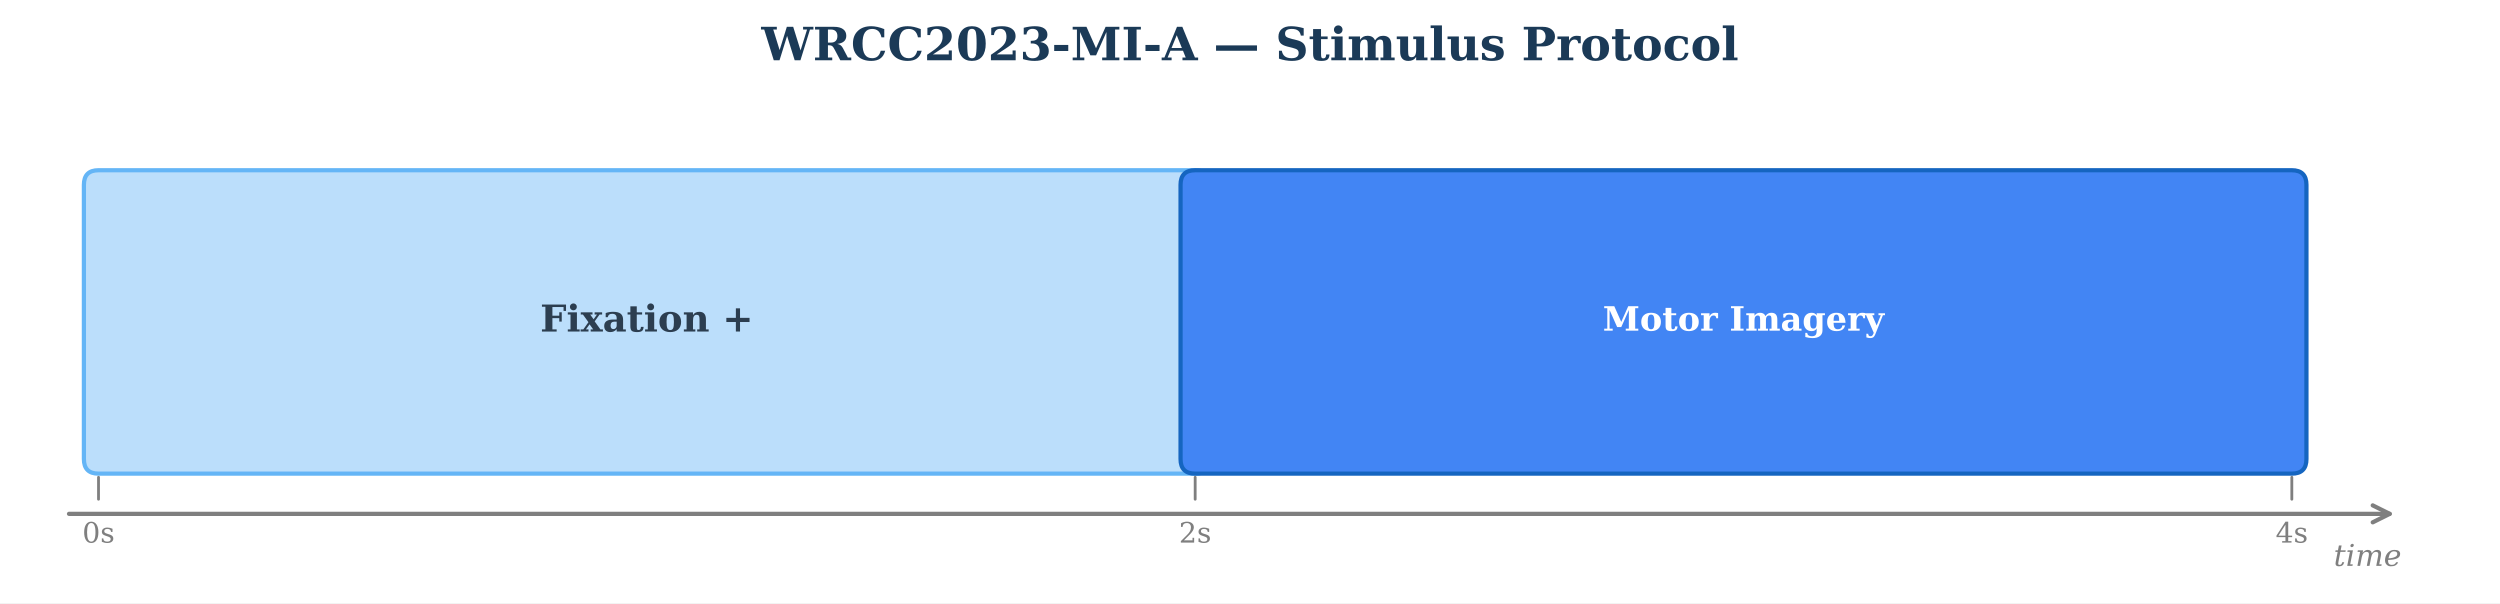
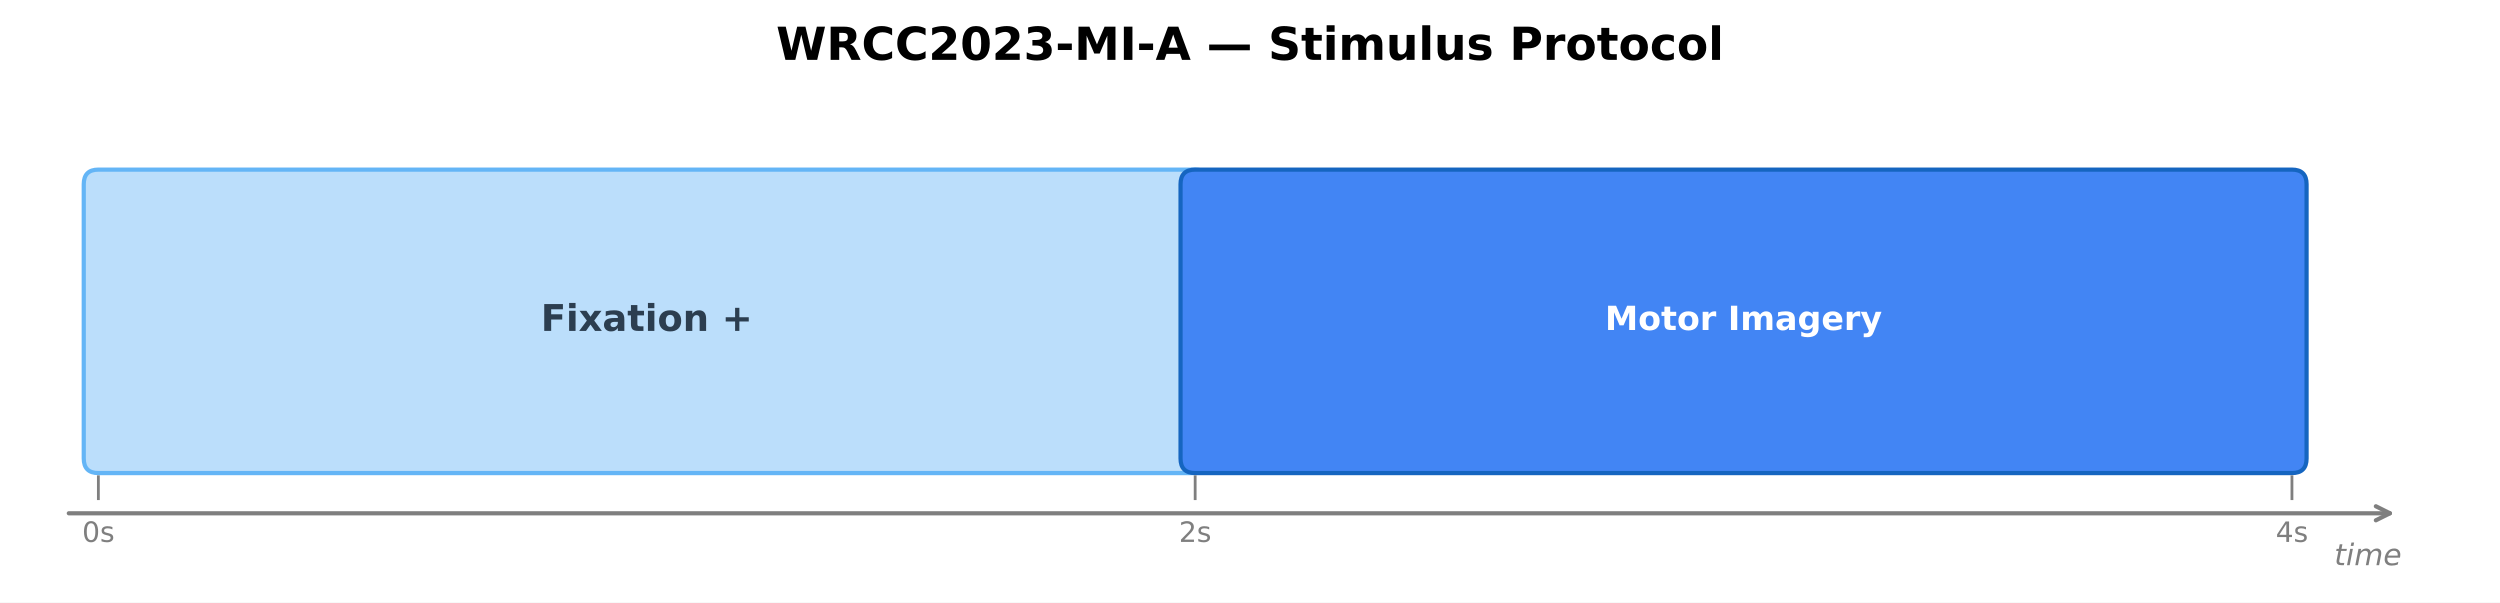
- <svg xmlns="http://www.w3.org/2000/svg" xmlns:xlink="http://www.w3.org/1999/xlink" width="708.48pt" height="170.95pt" viewBox="0 0 708.48 170.95" version="1.1">
+ <svg xmlns="http://www.w3.org/2000/svg" xmlns:xlink="http://www.w3.org/1999/xlink" width="712.8pt" height="171.788pt" viewBox="0 0 712.8 171.788" version="1.1">
  <defs>
    <style type="text/css">*{stroke-linejoin: round; stroke-linecap: butt}</style>
  </defs>
  <g id="figure_1">
    <g id="patch_1">
-       <path d="M 0 170.95  L 708.48 170.95  L 708.48 0  L 0 0  z " style="fill: #ffffff" />
+       <path d="M 0 171.788  L 712.8 171.788  L 712.8 0  L 0 0  z " style="fill: #ffffff" />
    </g>
    <g id="axes_1">
      <g id="patch_2">
-         <path d="M 27.919 134.226  L 338.701 134.226  Q 342.845 134.226 342.845 130.082  L 342.845 52.387  Q 342.845 48.243 338.701 48.243  L 27.919 48.243  Q 23.775 48.243 23.775 52.387  L 23.775 130.082  Q 23.775 134.226 27.919 134.226  z " clip-path="url(#pecaab81e7b)" style="fill: #bbdefb; stroke: #64b5f6; stroke-width: 1.2" />
+         <path d="M 28.048 134.88  L 340.764 134.88  Q 344.934 134.88 344.934 130.711  L 344.934 52.532  Q 344.934 48.362 340.764 48.362  L 28.048 48.362  Q 23.878 48.362 23.878 52.532  L 23.878 130.711  Q 23.878 134.88 28.048 134.88  z " clip-path="url(#p95b0f4ad01)" style="fill: #bbdefb; stroke: #64b5f6; stroke-width: 1.2" />
      </g>
      <g id="patch_3">
-         <path d="M 338.701 134.226  L 649.483 134.226  Q 653.627 134.226 653.627 130.082  L 653.627 52.387  Q 653.627 48.243 649.483 48.243  L 338.701 48.243  Q 334.557 48.243 334.557 52.387  L 334.557 130.082  Q 334.557 134.226 338.701 134.226  z " clip-path="url(#pecaab81e7b)" style="fill: #4285f4; stroke: #1565c0; stroke-width: 1.2" />
+         <path d="M 340.764 134.88  L 653.481 134.88  Q 657.65 134.88 657.65 130.711  L 657.65 52.532  Q 657.65 48.362 653.481 48.362  L 340.764 48.362  Q 336.595 48.362 336.595 52.532  L 336.595 130.711  Q 336.595 134.88 340.764 134.88  z " clip-path="url(#p95b0f4ad01)" style="fill: #4285f4; stroke: #1565c0; stroke-width: 1.2" />
      </g>
      <g id="line2d_1">
-         <path d="M 27.919 135.262  L 27.919 141.477  " clip-path="url(#pecaab81e7b)" style="fill: none; stroke: #7f7f7f; stroke-width: 0.8; stroke-linecap: round" />
+         <path d="M 28.048 135.923  L 28.048 142.177  " clip-path="url(#p95b0f4ad01)" style="fill: none; stroke: #7f7f7f; stroke-width: 0.8; stroke-linecap: square" />
      </g>
      <g id="line2d_2">
-         <path d="M 338.701 135.262  L 338.701 141.477  " clip-path="url(#pecaab81e7b)" style="fill: none; stroke: #7f7f7f; stroke-width: 0.8; stroke-linecap: round" />
+         <path d="M 340.764 135.923  L 340.764 142.177  " clip-path="url(#p95b0f4ad01)" style="fill: none; stroke: #7f7f7f; stroke-width: 0.8; stroke-linecap: square" />
      </g>
      <g id="line2d_3">
-         <path d="M 649.483 135.262  L 649.483 141.477  " clip-path="url(#pecaab81e7b)" style="fill: none; stroke: #7f7f7f; stroke-width: 0.8; stroke-linecap: round" />
+         <path d="M 653.481 135.923  L 653.481 142.177  " clip-path="url(#p95b0f4ad01)" style="fill: none; stroke: #7f7f7f; stroke-width: 0.8; stroke-linecap: square" />
      </g>
      <g id="text_1">
-         <g clip-path="url(#pecaab81e7b)">
-           <g style="fill: #2c3e50" transform="translate(153.0912 93.96234) scale(0.105 -0.105)">
+         <g clip-path="url(#p95b0f4ad01)">
+           <g style="fill: #2c3e50" transform="translate(154.2103 94.3492) scale(0.105 -0.105)">
            <defs>
-               <path id="DejaVuSerif-Bold-29" d="M 300 0  L 300 378  L 897 378  L 897 4288  L 300 4288  L 300 4666  L 4459 4666  L 4459 3566  L 4031 3566  L 4031 4238  L 2106 4238  L 2106 2741  L 3291 2741  L 3291 3334  L 3719 3334  L 3719 1722  L 3291 1722  L 3291 2316  L 2106 2316  L 2106 378  L 2841 378  L 2841 0  L 300 0  z " transform="scale(0.015625)" />
-               <path id="DejaVuSerif-Bold-4c" d="M 588 4263  Q 588 4516 763 4689  Q 938 4863 1191 4863  Q 1438 4863 1611 4689  Q 1784 4516 1784 4263  Q 1784 4016 1611 3842  Q 1438 3669 1191 3669  Q 938 3669 763 3841  Q 588 4013 588 4263  z M 1797 378  L 2272 378  L 2272 0  L 219 0  L 219 378  L 691 378  L 691 2944  L 219 2944  L 219 3322  L 1797 3322  L 1797 378  z " transform="scale(0.015625)" />
-               <path id="DejaVuSerif-Bold-5b" d="M 2247 2119  L 2834 2944  L 2425 2944  L 2425 3322  L 3719 3322  L 3719 2944  L 3278 2944  L 2431 1759  L 3419 378  L 3859 378  L 3859 0  L 1747 0  L 1747 378  L 2175 378  L 1550 1253  L 922 378  L 1369 378  L 1369 0  L 0 0  L 0 378  L 475 378  L 1356 1619  L 403 2944  L 31 2944  L 31 3322  L 2059 3322  L 2059 2944  L 1656 2944  L 2247 2119  z " transform="scale(0.015625)" />
-               <path id="DejaVuSerif-Bold-44" d="M 3525 2041  L 3525 378  L 4000 378  L 4000 0  L 2419 0  L 2419 422  Q 2200 159 1931 34  Q 1663 -91 1319 -91  Q 809 -91 536 182  Q 263 456 263 966  Q 263 1525 655 1803  Q 1047 2081 1838 2081  L 2419 2081  L 2419 2278  Q 2419 2681 2228 2873  Q 2038 3066 1638 3066  Q 1306 3066 1126 2930  Q 947 2794 872 2484  L 519 2484  L 519 3200  Q 816 3306 1134 3359  Q 1453 3413 1806 3413  Q 2697 3413 3111 3081  Q 3525 2750 3525 2041  z M 2419 1044  L 2419 1709  L 2003 1709  Q 1694 1709 1528 1540  Q 1363 1372 1363 1056  Q 1363 741 1483 584  Q 1603 428 1850 428  Q 2106 428 2262 597  Q 2419 766 2419 1044  z " transform="scale(0.015625)" />
-               <path id="DejaVuSerif-Bold-57" d="M 634 2944  L 153 2944  L 153 3322  L 634 3322  L 634 4353  L 1741 4353  L 1741 3322  L 2663 3322  L 2663 2944  L 1741 2944  L 1741 909  Q 1741 475 1809 369  Q 1878 263 2059 263  Q 2259 263 2356 397  Q 2453 531 2459 813  L 2925 813  Q 2897 313 2651 111  Q 2406 -91 1806 -91  Q 1122 -91 878 123  Q 634 338 634 909  L 634 2944  z " transform="scale(0.015625)" />
-               <path id="DejaVuSerif-Bold-52" d="M 2138 263  Q 2488 263 2630 563  Q 2772 863 2772 1663  Q 2772 2463 2631 2761  Q 2491 3059 2138 3059  Q 1784 3059 1640 2757  Q 1497 2456 1497 1663  Q 1497 869 1640 566  Q 1784 263 2138 263  z M 2138 -91  Q 1259 -91 761 376  Q 263 844 263 1663  Q 263 2484 761 2948  Q 1259 3413 2138 3413  Q 3019 3413 3516 2948  Q 4013 2484 4013 1663  Q 4013 844 3514 376  Q 3016 -91 2138 -91  z " transform="scale(0.015625)" />
-               <path id="DejaVuSerif-Bold-51" d="M 219 0  L 219 378  L 691 378  L 691 2944  L 219 2944  L 219 3322  L 1797 3322  L 1797 2853  Q 1997 3150 2253 3281  Q 2509 3413 2900 3413  Q 3459 3413 3745 3083  Q 4031 2753 4031 2113  L 4031 378  L 4506 378  L 4506 0  L 2522 0  L 2522 378  L 2925 378  L 2925 2144  Q 2925 2566 2817 2730  Q 2709 2894 2444 2894  Q 2109 2894 1953 2648  Q 1797 2403 1797 1869  L 1797 378  L 2203 378  L 2203 0  L 219 0  z " transform="scale(0.015625)" />
-               <path id="DejaVuSerif-Bold-3" transform="scale(0.015625)" />
-               <path id="DejaVuSerif-Bold-e" d="M 3041 4013  L 3041 2369  L 4684 2369  L 4684 1650  L 3041 1650  L 3041 6  L 2322 6  L 2322 1650  L 678 1650  L 678 2369  L 2322 2369  L 2322 4013  L 3041 4013  z " transform="scale(0.015625)" />
+               <path id="DejaVuSans-Bold-29" d="M 588 4666  L 3834 4666  L 3834 3756  L 1791 3756  L 1791 2888  L 3713 2888  L 3713 1978  L 1791 1978  L 1791 0  L 588 0  L 588 4666  z " transform="scale(0.015625)" />
+               <path id="DejaVuSans-Bold-4c" d="M 538 3500  L 1656 3500  L 1656 0  L 538 0  L 538 3500  z M 538 4863  L 1656 4863  L 1656 3950  L 538 3950  L 538 4863  z " transform="scale(0.015625)" />
+               <path id="DejaVuSans-Bold-5b" d="M 1422 1791  L 159 3500  L 1344 3500  L 2059 2463  L 2784 3500  L 3969 3500  L 2706 1797  L 4031 0  L 2847 0  L 2059 1106  L 1281 0  L 97 0  L 1422 1791  z " transform="scale(0.015625)" />
+               <path id="DejaVuSans-Bold-44" d="M 2106 1575  Q 1756 1575 1579 1456  Q 1403 1338 1403 1106  Q 1403 894 1545 773  Q 1688 653 1941 653  Q 2256 653 2472 879  Q 2688 1106 2688 1447  L 2688 1575  L 2106 1575  z M 3816 1997  L 3816 0  L 2688 0  L 2688 519  Q 2463 200 2181 54  Q 1900 -91 1497 -91  Q 953 -91 614 226  Q 275 544 275 1050  Q 275 1666 698 1953  Q 1122 2241 2028 2241  L 2688 2241  L 2688 2328  Q 2688 2594 2478 2717  Q 2269 2841 1825 2841  Q 1466 2841 1156 2769  Q 847 2697 581 2553  L 581 3406  Q 941 3494 1303 3539  Q 1666 3584 2028 3584  Q 2975 3584 3395 3211  Q 3816 2838 3816 1997  z " transform="scale(0.015625)" />
+               <path id="DejaVuSans-Bold-57" d="M 1759 4494  L 1759 3500  L 2913 3500  L 2913 2700  L 1759 2700  L 1759 1216  Q 1759 972 1856 886  Q 1953 800 2241 800  L 2816 800  L 2816 0  L 1856 0  Q 1194 0 917 276  Q 641 553 641 1216  L 641 2700  L 84 2700  L 84 3500  L 641 3500  L 641 4494  L 1759 4494  z " transform="scale(0.015625)" />
+               <path id="DejaVuSans-Bold-52" d="M 2203 2784  Q 1831 2784 1636 2517  Q 1441 2250 1441 1747  Q 1441 1244 1636 976  Q 1831 709 2203 709  Q 2569 709 2762 976  Q 2956 1244 2956 1747  Q 2956 2250 2762 2517  Q 2569 2784 2203 2784  z M 2203 3584  Q 3106 3584 3614 3096  Q 4122 2609 4122 1747  Q 4122 884 3614 396  Q 3106 -91 2203 -91  Q 1297 -91 786 396  Q 275 884 275 1747  Q 275 2609 786 3096  Q 1297 3584 2203 3584  z " transform="scale(0.015625)" />
+               <path id="DejaVuSans-Bold-51" d="M 4056 2131  L 4056 0  L 2931 0  L 2931 347  L 2931 1631  Q 2931 2084 2911 2256  Q 2891 2428 2841 2509  Q 2775 2619 2662 2680  Q 2550 2741 2406 2741  Q 2056 2741 1856 2470  Q 1656 2200 1656 1722  L 1656 0  L 538 0  L 538 3500  L 1656 3500  L 1656 2988  Q 1909 3294 2193 3439  Q 2478 3584 2822 3584  Q 3428 3584 3742 3212  Q 4056 2841 4056 2131  z " transform="scale(0.015625)" />
+               <path id="DejaVuSans-Bold-3" transform="scale(0.015625)" />
+               <path id="DejaVuSans-Bold-e" d="M 3053 4013  L 3053 2375  L 4684 2375  L 4684 1638  L 3053 1638  L 3053 0  L 2309 0  L 2309 1638  L 678 1638  L 678 2375  L 2309 2375  L 2309 4013  L 3053 4013  z " transform="scale(0.015625)" />
            </defs>
-             <use xlink:href="#DejaVuSerif-Bold-29" />
-             <use xlink:href="#DejaVuSerif-Bold-4c" transform="translate(71 0)" />
-             <use xlink:href="#DejaVuSerif-Bold-5b" transform="translate(108.9844 0)" />
-             <use xlink:href="#DejaVuSerif-Bold-44" transform="translate(168.6094 0)" />
-             <use xlink:href="#DejaVuSerif-Bold-57" transform="translate(233.4062 0)" />
-             <use xlink:href="#DejaVuSerif-Bold-4c" transform="translate(279.5938 0)" />
-             <use xlink:href="#DejaVuSerif-Bold-52" transform="translate(317.5781 0)" />
-             <use xlink:href="#DejaVuSerif-Bold-51" transform="translate(384.2812 0)" />
-             <use xlink:href="#DejaVuSerif-Bold-3" transform="translate(456.9844 0)" />
-             <use xlink:href="#DejaVuSerif-Bold-e" transform="translate(491.7969 0)" />
+             <use xlink:href="#DejaVuSans-Bold-29" />
+             <use xlink:href="#DejaVuSans-Bold-4c" transform="translate(68.3125 0)" />
+             <use xlink:href="#DejaVuSans-Bold-5b" transform="translate(102.5938 0)" />
+             <use xlink:href="#DejaVuSans-Bold-44" transform="translate(167.0938 0)" />
+             <use xlink:href="#DejaVuSans-Bold-57" transform="translate(234.5781 0)" />
+             <use xlink:href="#DejaVuSans-Bold-4c" transform="translate(282.375 0)" />
+             <use xlink:href="#DejaVuSans-Bold-52" transform="translate(316.6562 0)" />
+             <use xlink:href="#DejaVuSans-Bold-51" transform="translate(385.3594 0)" />
+             <use xlink:href="#DejaVuSans-Bold-3" transform="translate(456.5469 0)" />
+             <use xlink:href="#DejaVuSans-Bold-e" transform="translate(491.3594 0)" />
          </g>
        </g>
      </g>
      <g id="text_2">
-         <g clip-path="url(#pecaab81e7b)">
-           <g style="fill: #ffffff" transform="translate(454.2149 93.70216) scale(0.095 -0.095)">
+         <g clip-path="url(#p95b0f4ad01)">
+           <g style="fill: #ffffff" transform="translate(457.6195 94.08903) scale(0.095 -0.095)">
            <defs>
-               <path id="DejaVuSerif-Bold-30" d="M 269 0  L 269 378  L 863 378  L 863 4288  L 269 4288  L 269 4666  L 2194 4666  L 3525 1672  L 4863 4666  L 6784 4666  L 6784 4288  L 6188 4288  L 6188 378  L 6784 378  L 6784 0  L 4384 0  L 4384 378  L 4978 378  L 4978 3938  L 3531 684  L 2741 684  L 1300 3938  L 1300 378  L 1894 378  L 1894 0  L 269 0  z " transform="scale(0.015625)" />
-               <path id="DejaVuSerif-Bold-55" d="M 3438 3359  L 3438 2369  L 3084 2369  Q 3066 2634 2941 2764  Q 2816 2894 2578 2894  Q 2216 2894 2006 2575  Q 1797 2256 1797 1691  L 1797 378  L 2400 378  L 2400 0  L 219 0  L 219 378  L 691 378  L 691 2944  L 184 2944  L 184 3322  L 1797 3322  L 1797 2731  Q 1959 3078 2226 3245  Q 2494 3413 2881 3413  Q 2978 3413 3117 3398  Q 3256 3384 3438 3359  z " transform="scale(0.015625)" />
-               <path id="DejaVuSerif-Bold-2c" d="M 300 0  L 300 378  L 897 378  L 897 4288  L 300 4288  L 300 4666  L 2700 4666  L 2700 4288  L 2100 4288  L 2100 378  L 2700 378  L 2700 0  L 300 0  z " transform="scale(0.015625)" />
-               <path id="DejaVuSerif-Bold-50" d="M 3884 2778  Q 4116 3109 4384 3261  Q 4653 3413 5013 3413  Q 5584 3413 5867 3089  Q 6150 2766 6150 2113  L 6150 378  L 6625 378  L 6625 0  L 4647 0  L 4647 378  L 5044 378  L 5044 1947  Q 5044 2569 4948 2731  Q 4853 2894 4594 2894  Q 4300 2894 4137 2667  Q 3975 2441 3975 2022  L 3975 378  L 4372 378  L 4372 0  L 2472 0  L 2472 378  L 2869 378  L 2869 1947  Q 2869 2569 2772 2731  Q 2675 2894 2419 2894  Q 2122 2894 1959 2667  Q 1797 2441 1797 2022  L 1797 378  L 2194 378  L 2194 0  L 219 0  L 219 378  L 691 378  L 691 2944  L 219 2944  L 219 3322  L 1797 3322  L 1797 2853  Q 1991 3144 2241 3278  Q 2491 3413 2834 3413  Q 3241 3413 3494 3258  Q 3747 3103 3884 2778  z " transform="scale(0.015625)" />
-               <path id="DejaVuSerif-Bold-4a" d="M 3853 2944  L 3853 44  Q 3853 -656 3354 -1039  Q 2856 -1422 1947 -1422  Q 1616 -1422 1275 -1370  Q 934 -1319 575 -1216  L 575 -422  L 928 -422  Q 975 -750 1192 -909  Q 1409 -1069 1813 -1069  Q 2325 -1069 2536 -823  Q 2747 -578 2747 44  L 2747 422  Q 2606 163 2367 36  Q 2128 -91 1778 -91  Q 1072 -91 667 378  Q 263 847 263 1663  Q 263 2481 667 2947  Q 1072 3413 1778 3413  Q 2128 3413 2367 3286  Q 2606 3159 2747 2900  L 2747 3322  L 4325 3322  L 4325 2944  L 3853 2944  z M 2747 1825  Q 2747 2406 2597 2665  Q 2447 2925 2119 2925  Q 1775 2925 1636 2651  Q 1497 2378 1497 1663  Q 1497 947 1637 672  Q 1778 397 2119 397  Q 2447 397 2597 656  Q 2747 916 2747 1497  L 2747 1825  z " transform="scale(0.015625)" />
-               <path id="DejaVuSerif-Bold-48" d="M 2566 1875  Q 2566 2531 2444 2795  Q 2322 3059 2028 3059  Q 1744 3059 1620 2800  Q 1497 2541 1497 1931  L 1497 1875  L 2566 1875  z M 3781 1503  L 1497 1503  L 1497 1478  Q 1497 834 1690 548  Q 1884 263 2316 263  Q 2675 263 2897 453  Q 3119 644 3181 1006  L 3700 1006  Q 3566 441 3166 175  Q 2766 -91 2047 -91  Q 1184 -91 723 364  Q 263 819 263 1663  Q 263 2488 734 2950  Q 1206 3413 2047 3413  Q 2872 3413 3312 2927  Q 3753 2441 3781 1503  z " transform="scale(0.015625)" />
-               <path id="DejaVuSerif-Bold-5c" d="M 1997 -750  Q 1847 -1116 1634 -1269  Q 1422 -1422 1063 -1422  Q 909 -1422 721 -1387  Q 534 -1353 313 -1288  L 313 -594  L 666 -597  Q 675 -838 779 -953  Q 884 -1069 1094 -1069  Q 1297 -1069 1422 -958  Q 1547 -847 1672 -538  L 1722 -422  L 275 2944  L -84 2944  L -84 3322  L 1831 3322  L 1831 2944  L 1434 2944  L 2278 978  L 3066 2944  L 2625 2944  L 2625 3322  L 3872 3322  L 3872 2944  L 3469 2944  L 1997 -750  z " transform="scale(0.015625)" />
+               <path id="DejaVuSans-Bold-30" d="M 588 4666  L 2119 4666  L 3181 2169  L 4250 4666  L 5778 4666  L 5778 0  L 4641 0  L 4641 3413  L 3566 897  L 2803 897  L 1728 3413  L 1728 0  L 588 0  L 588 4666  z " transform="scale(0.015625)" />
+               <path id="DejaVuSans-Bold-55" d="M 3138 2547  Q 2991 2616 2845 2648  Q 2700 2681 2553 2681  Q 2122 2681 1889 2404  Q 1656 2128 1656 1613  L 1656 0  L 538 0  L 538 3500  L 1656 3500  L 1656 2925  Q 1872 3269 2151 3426  Q 2431 3584 2822 3584  Q 2878 3584 2943 3579  Q 3009 3575 3134 3559  L 3138 2547  z " transform="scale(0.015625)" />
+               <path id="DejaVuSans-Bold-2c" d="M 588 4666  L 1791 4666  L 1791 0  L 588 0  L 588 4666  z " transform="scale(0.015625)" />
+               <path id="DejaVuSans-Bold-50" d="M 3781 2919  Q 3994 3244 4286 3414  Q 4578 3584 4928 3584  Q 5531 3584 5847 3212  Q 6163 2841 6163 2131  L 6163 0  L 5038 0  L 5038 1825  Q 5041 1866 5042 1909  Q 5044 1953 5044 2034  Q 5044 2406 4934 2573  Q 4825 2741 4581 2741  Q 4263 2741 4089 2478  Q 3916 2216 3909 1719  L 3909 0  L 2784 0  L 2784 1825  Q 2784 2406 2684 2573  Q 2584 2741 2328 2741  Q 2006 2741 1831 2477  Q 1656 2213 1656 1722  L 1656 0  L 531 0  L 531 3500  L 1656 3500  L 1656 2988  Q 1863 3284 2130 3434  Q 2397 3584 2719 3584  Q 3081 3584 3359 3409  Q 3638 3234 3781 2919  z " transform="scale(0.015625)" />
+               <path id="DejaVuSans-Bold-4a" d="M 2919 594  Q 2688 288 2409 144  Q 2131 0 1766 0  Q 1125 0 706 504  Q 288 1009 288 1791  Q 288 2575 706 3076  Q 1125 3578 1766 3578  Q 2131 3578 2409 3434  Q 2688 3291 2919 2981  L 2919 3500  L 4044 3500  L 4044 353  Q 4044 -491 3511 -936  Q 2978 -1381 1966 -1381  Q 1638 -1381 1331 -1331  Q 1025 -1281 716 -1178  L 716 -306  Q 1009 -475 1290 -558  Q 1572 -641 1856 -641  Q 2406 -641 2662 -400  Q 2919 -159 2919 353  L 2919 594  z M 2181 2772  Q 1834 2772 1640 2515  Q 1447 2259 1447 1791  Q 1447 1309 1634 1061  Q 1822 813 2181 813  Q 2531 813 2725 1069  Q 2919 1325 2919 1791  Q 2919 2259 2725 2515  Q 2531 2772 2181 2772  z " transform="scale(0.015625)" />
+               <path id="DejaVuSans-Bold-48" d="M 4031 1759  L 4031 1441  L 1416 1441  Q 1456 1047 1700 850  Q 1944 653 2381 653  Q 2734 653 3104 758  Q 3475 863 3866 1075  L 3866 213  Q 3469 63 3072 -14  Q 2675 -91 2278 -91  Q 1328 -91 801 392  Q 275 875 275 1747  Q 275 2603 792 3093  Q 1309 3584 2216 3584  Q 3041 3584 3536 3087  Q 4031 2591 4031 1759  z M 2881 2131  Q 2881 2450 2695 2645  Q 2509 2841 2209 2841  Q 1884 2841 1681 2658  Q 1478 2475 1428 2131  L 2881 2131  z " transform="scale(0.015625)" />
+               <path id="DejaVuSans-Bold-5c" d="M 78 3500  L 1197 3500  L 2138 1125  L 2938 3500  L 4056 3500  L 2584 -331  Q 2363 -916 2067 -1148  Q 1772 -1381 1288 -1381  L 641 -1381  L 641 -647  L 991 -647  Q 1275 -647 1404 -556  Q 1534 -466 1606 -231  L 1638 -134  L 78 3500  z " transform="scale(0.015625)" />
            </defs>
-             <use xlink:href="#DejaVuSerif-Bold-30" />
-             <use xlink:href="#DejaVuSerif-Bold-52" transform="translate(110.6875 0)" />
-             <use xlink:href="#DejaVuSerif-Bold-57" transform="translate(177.3906 0)" />
-             <use xlink:href="#DejaVuSerif-Bold-52" transform="translate(223.5781 0)" />
-             <use xlink:href="#DejaVuSerif-Bold-55" transform="translate(290.2812 0)" />
-             <use xlink:href="#DejaVuSerif-Bold-3" transform="translate(342.9688 0)" />
-             <use xlink:href="#DejaVuSerif-Bold-2c" transform="translate(377.7812 0)" />
-             <use xlink:href="#DejaVuSerif-Bold-50" transform="translate(424.5625 0)" />
-             <use xlink:href="#DejaVuSerif-Bold-44" transform="translate(530.375 0)" />
-             <use xlink:href="#DejaVuSerif-Bold-4a" transform="translate(595.1719 0)" />
-             <use xlink:href="#DejaVuSerif-Bold-48" transform="translate(665.0938 0)" />
-             <use xlink:href="#DejaVuSerif-Bold-55" transform="translate(728.7188 0)" />
-             <use xlink:href="#DejaVuSerif-Bold-5c" transform="translate(781.4062 0)" />
+             <use xlink:href="#DejaVuSans-Bold-30" />
+             <use xlink:href="#DejaVuSans-Bold-52" transform="translate(99.51562 0)" />
+             <use xlink:href="#DejaVuSans-Bold-57" transform="translate(168.2188 0)" />
+             <use xlink:href="#DejaVuSans-Bold-52" transform="translate(216.0156 0)" />
+             <use xlink:href="#DejaVuSans-Bold-55" transform="translate(284.7188 0)" />
+             <use xlink:href="#DejaVuSans-Bold-3" transform="translate(334.0312 0)" />
+             <use xlink:href="#DejaVuSans-Bold-2c" transform="translate(368.8438 0)" />
+             <use xlink:href="#DejaVuSans-Bold-50" transform="translate(406.0469 0)" />
+             <use xlink:href="#DejaVuSans-Bold-44" transform="translate(510.25 0)" />
+             <use xlink:href="#DejaVuSans-Bold-4a" transform="translate(577.7344 0)" />
+             <use xlink:href="#DejaVuSans-Bold-48" transform="translate(649.3125 0)" />
+             <use xlink:href="#DejaVuSans-Bold-55" transform="translate(717.1406 0)" />
+             <use xlink:href="#DejaVuSans-Bold-5c" transform="translate(766.4531 0)" />
          </g>
        </g>
      </g>
      <g id="text_3">
-         <g style="fill: #7f7f7f" transform="translate(23.32131 153.7713) scale(0.08 -0.08)">
+         <g style="fill: #7f7f7f" transform="translate(23.41901 154.5095) scale(0.08 -0.08)">
          <defs>
-             <path id="DejaVuSerif-13" d="M 2034 219  Q 2513 219 2750 744  Q 2988 1269 2988 2328  Q 2988 3391 2750 3916  Q 2513 4441 2034 4441  Q 1556 4441 1318 3916  Q 1081 3391 1081 2328  Q 1081 1269 1318 744  Q 1556 219 2034 219  z M 2034 -91  Q 1275 -91 848 546  Q 422 1184 422 2328  Q 422 3475 848 4112  Q 1275 4750 2034 4750  Q 2797 4750 3222 4112  Q 3647 3475 3647 2328  Q 3647 1184 3222 546  Q 2797 -91 2034 -91  z " transform="scale(0.015625)" />
-             <path id="DejaVuSerif-56" d="M 359 184  L 359 959  L 691 959  Q 703 588 923 403  Q 1144 219 1575 219  Q 1963 219 2166 364  Q 2369 509 2369 788  Q 2369 1006 2220 1140  Q 2072 1275 1594 1428  L 1178 1569  Q 750 1706 558 1912  Q 366 2119 366 2438  Q 366 2894 700 3153  Q 1034 3413 1625 3413  Q 1888 3413 2178 3344  Q 2469 3275 2778 3144  L 2778 2419  L 2447 2419  Q 2434 2741 2221 2922  Q 2009 3103 1644 3103  Q 1281 3103 1095 2975  Q 909 2847 909 2591  Q 909 2381 1050 2254  Q 1191 2128 1613 1997  L 2069 1856  Q 2541 1709 2748 1489  Q 2956 1269 2956 922  Q 2956 450 2595 179  Q 2234 -91 1600 -91  Q 1278 -91 972 -22  Q 666 47 359 184  z " transform="scale(0.015625)" />
+             <path id="DejaVuSans-13" d="M 2034 4250  Q 1547 4250 1301 3770  Q 1056 3291 1056 2328  Q 1056 1369 1301 889  Q 1547 409 2034 409  Q 2525 409 2770 889  Q 3016 1369 3016 2328  Q 3016 3291 2770 3770  Q 2525 4250 2034 4250  z M 2034 4750  Q 2819 4750 3233 4129  Q 3647 3509 3647 2328  Q 3647 1150 3233 529  Q 2819 -91 2034 -91  Q 1250 -91 836 529  Q 422 1150 422 2328  Q 422 3509 836 4129  Q 1250 4750 2034 4750  z " transform="scale(0.015625)" />
+             <path id="DejaVuSans-56" d="M 2834 3397  L 2834 2853  Q 2591 2978 2328 3040  Q 2066 3103 1784 3103  Q 1356 3103 1142 2972  Q 928 2841 928 2578  Q 928 2378 1081 2264  Q 1234 2150 1697 2047  L 1894 2003  Q 2506 1872 2764 1633  Q 3022 1394 3022 966  Q 3022 478 2636 193  Q 2250 -91 1575 -91  Q 1294 -91 989 -36  Q 684 19 347 128  L 347 722  Q 666 556 975 473  Q 1284 391 1588 391  Q 1994 391 2212 530  Q 2431 669 2431 922  Q 2431 1156 2273 1281  Q 2116 1406 1581 1522  L 1381 1569  Q 847 1681 609 1914  Q 372 2147 372 2553  Q 372 3047 722 3315  Q 1072 3584 1716 3584  Q 2034 3584 2315 3537  Q 2597 3491 2834 3397  z " transform="scale(0.015625)" />
          </defs>
-           <use xlink:href="#DejaVuSerif-13" />
-           <use xlink:href="#DejaVuSerif-56" transform="translate(63.625 0)" />
+           <use xlink:href="#DejaVuSans-13" />
+           <use xlink:href="#DejaVuSans-56" transform="translate(63.625 0)" />
        </g>
      </g>
      <g id="text_4">
-         <g style="fill: #7f7f7f" transform="translate(334.1034 153.7713) scale(0.08 -0.08)">
+         <g style="fill: #7f7f7f" transform="translate(336.1354 154.5095) scale(0.08 -0.08)">
          <defs>
-             <path id="DejaVuSerif-15" d="M 819 3553  L 469 3553  L 469 4384  Q 803 4563 1142 4656  Q 1481 4750 1806 4750  Q 2534 4750 2956 4397  Q 3378 4044 3378 3438  Q 3378 2753 2422 1800  Q 2347 1728 2309 1691  L 1131 513  L 3078 513  L 3078 1088  L 3444 1088  L 3444 0  L 434 0  L 434 341  L 1850 1753  Q 2319 2222 2519 2614  Q 2719 3006 2719 3438  Q 2719 3909 2473 4175  Q 2228 4441 1797 4441  Q 1350 4441 1106 4219  Q 863 3997 819 3553  z " transform="scale(0.015625)" />
+             <path id="DejaVuSans-15" d="M 1228 531  L 3431 531  L 3431 0  L 469 0  L 469 531  Q 828 903 1448 1529  Q 2069 2156 2228 2338  Q 2531 2678 2651 2914  Q 2772 3150 2772 3378  Q 2772 3750 2511 3984  Q 2250 4219 1831 4219  Q 1534 4219 1204 4116  Q 875 4013 500 3803  L 500 4441  Q 881 4594 1212 4672  Q 1544 4750 1819 4750  Q 2544 4750 2975 4387  Q 3406 4025 3406 3419  Q 3406 3131 3298 2873  Q 3191 2616 2906 2266  Q 2828 2175 2409 1742  Q 1991 1309 1228 531  z " transform="scale(0.015625)" />
          </defs>
-           <use xlink:href="#DejaVuSerif-15" />
-           <use xlink:href="#DejaVuSerif-56" transform="translate(63.625 0)" />
+           <use xlink:href="#DejaVuSans-15" />
+           <use xlink:href="#DejaVuSans-56" transform="translate(63.625 0)" />
        </g>
      </g>
      <g id="text_5">
-         <g style="fill: #7f7f7f" transform="translate(644.8855 153.7713) scale(0.08 -0.08)">
+         <g style="fill: #7f7f7f" transform="translate(648.8518 154.5095) scale(0.08 -0.08)">
          <defs>
-             <path id="DejaVuSerif-17" d="M 2234 1581  L 2234 4063  L 641 1581  L 2234 1581  z M 3609 0  L 1484 0  L 1484 331  L 2234 331  L 2234 1247  L 197 1247  L 197 1588  L 2241 4750  L 2859 4750  L 2859 1581  L 3750 1581  L 3750 1247  L 2859 1247  L 2859 331  L 3609 331  L 3609 0  z " transform="scale(0.015625)" />
+             <path id="DejaVuSans-17" d="M 2419 4116  L 825 1625  L 2419 1625  L 2419 4116  z M 2253 4666  L 3047 4666  L 3047 1625  L 3713 1625  L 3713 1100  L 3047 1100  L 3047 0  L 2419 0  L 2419 1100  L 313 1100  L 313 1709  L 2253 4666  z " transform="scale(0.015625)" />
          </defs>
-           <use xlink:href="#DejaVuSerif-17" />
-           <use xlink:href="#DejaVuSerif-56" transform="translate(63.625 0)" />
+           <use xlink:href="#DejaVuSans-17" />
+           <use xlink:href="#DejaVuSans-56" transform="translate(63.625 0)" />
        </g>
      </g>
      <g id="patch_4">
-         <path d="M 19.56 145.621  Q 349.061 145.621 677.22 145.621  " style="fill: none; stroke: #7f7f7f; stroke-width: 1.2; stroke-linecap: round" />
-         <path d="M 672.42 143.221  L 677.22 145.621  L 672.42 148.021  " style="fill: none; stroke: #7f7f7f; stroke-width: 1.2; stroke-linecap: round" />
+         <path d="M 19.622 146.347  Q 351.186 146.347 681.409 146.347  " style="fill: none; stroke: #7f7f7f; stroke-width: 1.2; stroke-linecap: round" />
+         <path d="M 677.409 144.347  L 681.409 146.347  L 677.409 148.347  " style="fill: none; stroke: #7f7f7f; stroke-width: 1.2; stroke-linecap: round" />
      </g>
      <g id="text_6">
-         <g style="fill: #7f7f7f" transform="translate(661.3353 160.3668) scale(0.085 -0.085)">
+         <g style="fill: #7f7f7f" transform="translate(665.5489 161.1444) scale(0.085 -0.085)">
          <defs>
-             <path id="DejaVuSerif-Italic-57" d="M 856 2988  L 350 2988  L 416 3322  L 922 3322  L 1122 4353  L 1700 4353  L 1500 3322  L 2581 3322  L 2516 2988  L 1434 2988  L 1025 878  Q 978 631 978 488  Q 978 388 1000 338  Q 1059 219 1278 219  Q 1503 219 1633 351  Q 1763 484 1825 781  L 2259 781  Q 2147 328 1884 118  Q 1622 -91 1169 -91  Q 672 -91 506 131  Q 406 266 406 516  Q 406 675 447 878  L 856 2988  z " transform="scale(0.015625)" />
-             <path id="DejaVuSerif-Italic-4c" d="M 1009 4353  Q 1038 4497 1163 4603  Q 1288 4709 1434 4709  Q 1578 4709 1663 4603  Q 1728 4522 1728 4422  Q 1728 4388 1719 4353  Q 1691 4206 1567 4103  Q 1444 4000 1297 4000  Q 1150 4000 1066 4103  Q 1003 4181 1003 4281  Q 1003 4316 1009 4353  z M 963 331  L 1506 331  L 1444 0  L 325 0  L 903 2988  L 353 2988  L 419 3322  L 1544 3322  L 963 331  z " transform="scale(0.015625)" />
-             <path id="DejaVuSerif-Italic-50" d="M 3503 2675  Q 3741 3041 4034 3227  Q 4328 3413 4672 3413  Q 5194 3413 5388 3088  Q 5503 2894 5503 2578  Q 5503 2372 5453 2113  L 5106 331  L 5625 331  L 5563 0  L 4469 0  L 4866 2047  Q 4913 2291 4913 2466  Q 4913 2659 4856 2772  Q 4750 2988 4403 2988  Q 4019 2988 3761 2697  Q 3503 2406 3394 1850  L 3034 0  L 2459 0  L 2863 2069  Q 2906 2303 2906 2472  Q 2906 2666 2850 2775  Q 2741 2988 2394 2988  Q 2009 2988 1751 2697  Q 1494 2406 1384 1850  L 1025 0  L 450 0  L 1031 2994  L 481 2994  L 544 3322  L 1669 3322  L 1556 2731  Q 1778 3063 2059 3238  Q 2341 3413 2653 3413  Q 3041 3413 3262 3220  Q 3484 3028 3503 2675  z " transform="scale(0.015625)" />
-             <path id="DejaVuSerif-Italic-48" d="M 938 1275  Q 925 1156 925 1050  Q 925 756 1031 563  Q 1216 219 1709 219  Q 2072 219 2250 328  Q 2569 525 2644 778  L 3066 778  Q 2941 381 2475 103  Q 2150 -91 1506 -91  Q 863 -91 516 388  Q 272 722 272 1206  Q 272 1419 319 1659  Q 472 2450 1000 2931  Q 1528 3413 2278 3413  Q 3500 3413 3500 2547  Q 3500 1913 2859 1603  Q 2206 1288 938 1275  z M 2541 1975  Q 2891 2181 2891 2569  Q 2891 3103 2181 3103  Q 1763 3103 1472 2784  Q 1181 2466 1003 1606  Q 2006 1653 2541 1975  z " transform="scale(0.015625)" />
+             <path id="DejaVuSans-Oblique-57" d="M 2706 3500  L 2619 3053  L 1472 3053  L 1100 1153  Q 1081 1047 1072 975  Q 1063 903 1063 863  Q 1063 663 1183 572  Q 1303 481 1569 481  L 2150 481  L 2053 0  L 1503 0  Q 991 0 739 200  Q 488 400 488 806  Q 488 878 497 964  Q 506 1050 525 1153  L 897 3053  L 409 3053  L 500 3500  L 978 3500  L 1172 4494  L 1747 4494  L 1556 3500  L 2706 3500  z " transform="scale(0.015625)" />
+             <path id="DejaVuSans-Oblique-4c" d="M 1172 4863  L 1747 4863  L 1606 4134  L 1031 4134  L 1172 4863  z M 909 3500  L 1484 3500  L 800 0  L 225 0  L 909 3500  z " transform="scale(0.015625)" />
+             <path id="DejaVuSans-Oblique-50" d="M 5747 2113  L 5338 0  L 4763 0  L 5166 2094  Q 5191 2228 5203 2325  Q 5216 2422 5216 2491  Q 5216 2772 5059 2928  Q 4903 3084 4622 3084  Q 4203 3084 3875 2770  Q 3547 2456 3450 1953  L 3066 0  L 2491 0  L 2900 2094  Q 2925 2209 2937 2307  Q 2950 2406 2950 2484  Q 2950 2769 2794 2926  Q 2638 3084 2363 3084  Q 1938 3084 1609 2770  Q 1281 2456 1184 1953  L 800 0  L 225 0  L 909 3500  L 1484 3500  L 1375 2956  Q 1609 3263 1923 3423  Q 2238 3584 2597 3584  Q 2978 3584 3223 3384  Q 3469 3184 3519 2828  Q 3781 3197 4126 3390  Q 4472 3584 4856 3584  Q 5306 3584 5551 3325  Q 5797 3066 5797 2591  Q 5797 2488 5784 2364  Q 5772 2241 5747 2113  z " transform="scale(0.015625)" />
+             <path id="DejaVuSans-Oblique-48" d="M 3078 2063  Q 3088 2113 3092 2166  Q 3097 2219 3097 2272  Q 3097 2653 2873 2875  Q 2650 3097 2266 3097  Q 1838 3097 1509 2826  Q 1181 2556 1013 2059  L 3078 2063  z M 3578 1613  L 903 1613  Q 884 1494 878 1425  Q 872 1356 872 1306  Q 872 872 1139 634  Q 1406 397 1894 397  Q 2269 397 2603 481  Q 2938 566 3225 728  L 3116 159  Q 2806 34 2476 -28  Q 2147 -91 1806 -91  Q 1078 -91 686 257  Q 294 606 294 1247  Q 294 1794 489 2264  Q 684 2734 1063 3103  Q 1306 3334 1642 3459  Q 1978 3584 2356 3584  Q 2950 3584 3301 3228  Q 3653 2872 3653 2272  Q 3653 2128 3634 1964  Q 3616 1800 3578 1613  z " transform="scale(0.015625)" />
          </defs>
-           <use xlink:href="#DejaVuSerif-Italic-57" />
-           <use xlink:href="#DejaVuSerif-Italic-4c" transform="translate(40.1875 0)" />
-           <use xlink:href="#DejaVuSerif-Italic-50" transform="translate(72.17188 0)" />
-           <use xlink:href="#DejaVuSerif-Italic-48" transform="translate(167 0)" />
+           <use xlink:href="#DejaVuSans-Oblique-57" />
+           <use xlink:href="#DejaVuSans-Oblique-4c" transform="translate(39.20312 0)" />
+           <use xlink:href="#DejaVuSans-Oblique-50" transform="translate(66.98438 0)" />
+           <use xlink:href="#DejaVuSans-Oblique-48" transform="translate(164.3906 0)" />
        </g>
      </g>
      <g id="text_7">
-         <g style="fill: #1b3a57" transform="translate(215.7656 17.07797) scale(0.13 -0.13)">
+         <g transform="translate(221.2985 17.07797) scale(0.13 -0.13)">
          <defs>
-             <path id="DejaVuSerif-Bold-3a" d="M 5453 0  L 4647 0  L 3591 3397  L 2534 0  L 1728 0  L 397 4288  L -56 4288  L -56 4666  L 2156 4666  L 2156 4288  L 1656 4288  L 2547 1422  L 3553 4666  L 4441 4666  L 5466 1369  L 6375 4288  L 5819 4288  L 5819 4666  L 7263 4666  L 7263 4288  L 6784 4288  L 5453 0  z " transform="scale(0.015625)" />
-             <path id="DejaVuSerif-Bold-35" d="M 3397 2278  Q 3675 2238 3865 2094  Q 4056 1950 4197 1678  L 4878 378  L 5356 378  L 5356 0  L 3822 0  L 3078 1409  Q 2863 1847 2711 1967  Q 2559 2088 2291 2088  L 2100 2088  L 2100 378  L 2700 378  L 2700 0  L 300 0  L 300 378  L 897 378  L 897 4288  L 300 4288  L 300 4666  L 2963 4666  Q 3775 4666 4217 4339  Q 4659 4013 4659 3413  Q 4659 2925 4345 2642  Q 4031 2359 3397 2278  z M 2100 2463  L 2509 2463  Q 2947 2463 3183 2700  Q 3419 2938 3419 3378  Q 3419 3819 3183 4053  Q 2947 4288 2509 4288  L 2100 4288  L 2100 2463  z " transform="scale(0.015625)" />
-             <path id="DejaVuSerif-Bold-26" d="M 4769 1331  Q 4584 609 4106 259  Q 3628 -91 2822 -91  Q 1641 -91 955 561  Q 269 1213 269 2328  Q 269 3447 955 4098  Q 1641 4750 2822 4750  Q 3238 4750 3688 4650  Q 4138 4550 4641 4347  L 4641 3200  L 4244 3200  Q 4122 3788 3800 4080  Q 3478 4372 2950 4372  Q 2269 4372 1937 3870  Q 1606 3369 1606 2328  Q 1606 1288 1937 788  Q 2269 288 2956 288  Q 3422 288 3717 547  Q 4013 806 4147 1331  L 4769 1331  z " transform="scale(0.015625)" />
-             <path id="DejaVuSerif-Bold-15" d="M 844 3513  L 469 3513  L 469 4519  Q 850 4634 1223 4692  Q 1597 4750 1978 4750  Q 2869 4750 3367 4386  Q 3866 4022 3866 3372  Q 3866 2909 3591 2542  Q 3316 2175 2541 1672  L 1241 819  L 3450 819  L 3450 1369  L 3878 1369  L 3878 0  L 428 0  L 428 763  L 1119 1241  Q 2003 1850 2297 2278  Q 2591 2706 2591 3278  Q 2591 3819 2367 4101  Q 2144 4384 1716 4384  Q 1347 4384 1125 4161  Q 903 3938 844 3513  z " transform="scale(0.015625)" />
-             <path id="DejaVuSerif-Bold-13" d="M 2228 275  Q 2603 275 2742 615  Q 2881 956 2881 2328  Q 2881 3691 2742 4037  Q 2603 4384 2228 4384  Q 1853 4384 1714 4043  Q 1575 3703 1575 2328  Q 1575 956 1714 615  Q 1853 275 2228 275  z M 2228 -91  Q 1294 -91 797 532  Q 300 1156 300 2328  Q 300 3500 797 4125  Q 1294 4750 2228 4750  Q 3159 4750 3656 4125  Q 4153 3500 4153 2328  Q 4153 1156 3656 532  Q 3159 -91 2228 -91  z " transform="scale(0.015625)" />
-             <path id="DejaVuSerif-Bold-16" d="M 550 4531  Q 963 4641 1350 4695  Q 1738 4750 2106 4750  Q 2950 4750 3401 4448  Q 3853 4147 3853 3584  Q 3853 3163 3593 2900  Q 3334 2638 2834 2547  Q 3444 2450 3744 2131  Q 4044 1813 4044 1259  Q 4044 606 3526 257  Q 3009 -91 2028 -91  Q 1659 -91 1267 -28  Q 875 34 447 159  L 447 1184  L 825 1184  Q 859 741 1103 508  Q 1347 275 1778 275  Q 2253 275 2512 539  Q 2772 803 2772 1288  Q 2772 1794 2501 2069  Q 2231 2344 1734 2344  L 1528 2344  L 1528 2719  L 1691 2719  Q 2150 2719 2381 2931  Q 2613 3144 2613 3566  Q 2613 3963 2395 4173  Q 2178 4384 1772 4384  Q 1403 4384 1187 4182  Q 972 3981 928 3597  L 550 3597  L 550 4531  z " transform="scale(0.015625)" />
-             <path id="DejaVuSerif-Bold-10" d="M 347 2138  L 2309 2138  L 2309 1294  L 347 1294  L 347 2138  z " transform="scale(0.015625)" />
-             <path id="DejaVuSerif-Bold-24" d="M -50 0  L -50 378  L 331 378  L 2088 4666  L 2834 4666  L 4594 378  L 5038 378  L 5038 0  L 2853 0  L 2853 378  L 3309 378  L 2925 1331  L 1172 1331  L 781 378  L 1338 378  L 1338 0  L -50 0  z M 1325 1709  L 2772 1709  L 2053 3494  L 1325 1709  z " transform="scale(0.015625)" />
-             <path id="DejaVuSerif-Bold-782" d="M 344 2075  L 6056 2075  L 6056 1325  L 344 1325  L 344 2075  z " transform="scale(0.015625)" />
-             <path id="DejaVuSerif-Bold-36" d="M 494 225  L 494 1331  L 891 1331  Q 981 806 1318 547  Q 1656 288 2253 288  Q 2738 288 2991 472  Q 3244 656 3244 1013  Q 3244 1294 3072 1450  Q 2900 1606 2363 1741  L 1663 1913  Q 978 2088 700 2398  Q 422 2709 422 3284  Q 422 3978 883 4364  Q 1344 4750 2175 4750  Q 2584 4750 3026 4681  Q 3469 4613 3944 4475  L 3944 3444  L 3547 3444  Q 3456 3925 3150 4148  Q 2844 4372 2278 4372  Q 1816 4372 1580 4211  Q 1344 4050 1344 3731  Q 1344 3441 1506 3289  Q 1669 3138 2303 2975  L 3003 2803  Q 3653 2641 3945 2297  Q 4238 1953 4238 1350  Q 4238 644 3750 276  Q 3263 -91 2316 -91  Q 1859 -91 1409 -12  Q 959 66 494 225  z " transform="scale(0.015625)" />
-             <path id="DejaVuSerif-Bold-58" d="M 3963 3322  L 3963 378  L 4434 378  L 4434 0  L 2853 0  L 2853 469  Q 2656 172 2400 40  Q 2144 -91 1753 -91  Q 1194 -91 908 239  Q 622 569 622 1209  L 622 2944  L 147 2944  L 147 3322  L 1728 3322  L 1728 1381  Q 1728 763 1831 595  Q 1934 428 2209 428  Q 2544 428 2698 675  Q 2853 922 2853 1459  L 2853 2944  L 2450 2944  L 2450 3322  L 3963 3322  z " transform="scale(0.015625)" />
-             <path id="DejaVuSerif-Bold-4f" d="M 1797 378  L 2272 378  L 2272 0  L 219 0  L 219 378  L 691 378  L 691 4488  L 219 4488  L 219 4863  L 1797 4863  L 1797 378  z " transform="scale(0.015625)" />
-             <path id="DejaVuSerif-Bold-56" d="M 300 97  L 300 1025  L 653 1025  Q 697 653 931 458  Q 1166 263 1569 263  Q 1906 263 2086 380  Q 2266 497 2266 716  Q 2266 916 2152 1025  Q 2038 1134 1709 1216  L 1253 1331  Q 738 1459 506 1698  Q 275 1938 275 2344  Q 275 2884 650 3148  Q 1025 3413 1806 3413  Q 2100 3413 2433 3364  Q 2766 3316 3169 3213  L 3169 2375  L 2816 2375  Q 2788 2716 2573 2887  Q 2359 3059 1959 3059  Q 1622 3059 1448 2951  Q 1275 2844 1275 2638  Q 1275 2469 1375 2372  Q 1475 2275 1734 2209  L 2188 2094  Q 2841 1928 3091 1684  Q 3341 1441 3341 1006  Q 3341 444 2939 176  Q 2538 -91 1691 -91  Q 1381 -91 1034 -44  Q 688 3 300 97  z " transform="scale(0.015625)" />
-             <path id="DejaVuSerif-Bold-33" d="M 300 0  L 300 378  L 897 378  L 897 4288  L 300 4288  L 300 4666  L 2956 4666  Q 3734 4666 4193 4295  Q 4653 3925 4653 3303  Q 4653 2678 4192 2304  Q 3731 1931 2956 1931  L 2100 1931  L 2100 378  L 2853 378  L 2853 0  L 300 0  z M 2100 2309  L 2450 2309  Q 2856 2309 3098 2579  Q 3341 2850 3341 3303  Q 3341 3753 3100 4020  Q 2859 4288 2450 4288  L 2100 4288  L 2100 2309  z " transform="scale(0.015625)" />
-             <path id="DejaVuSerif-Bold-46" d="M 3609 1038  Q 3491 469 3123 189  Q 2756 -91 2125 -91  Q 1238 -91 750 368  Q 263 828 263 1663  Q 263 2488 744 2950  Q 1225 3413 2081 3413  Q 2428 3413 2781 3347  Q 3134 3281 3500 3150  L 3500 2228  L 3150 2228  Q 3100 2650 2903 2854  Q 2706 3059 2350 3059  Q 1888 3059 1692 2746  Q 1497 2434 1497 1663  Q 1497 909 1687 586  Q 1878 263 2309 263  Q 2644 263 2845 463  Q 3047 663 3091 1038  L 3609 1038  z " transform="scale(0.015625)" />
+             <path id="DejaVuSans-Bold-3a" d="M 191 4666  L 1344 4666  L 2150 1275  L 2950 4666  L 4109 4666  L 4909 1275  L 5716 4666  L 6859 4666  L 5759 0  L 4372 0  L 3525 3547  L 2688 0  L 1300 0  L 191 4666  z " transform="scale(0.015625)" />
+             <path id="DejaVuSans-Bold-35" d="M 2297 2597  Q 2675 2597 2839 2737  Q 3003 2878 3003 3200  Q 3003 3519 2839 3656  Q 2675 3794 2297 3794  L 1791 3794  L 1791 2597  L 2297 2597  z M 1791 1766  L 1791 0  L 588 0  L 588 4666  L 2425 4666  Q 3347 4666 3776 4356  Q 4206 4047 4206 3378  Q 4206 2916 3982 2619  Q 3759 2322 3309 2181  Q 3556 2125 3751 1926  Q 3947 1728 4147 1325  L 4800 0  L 3519 0  L 2950 1159  Q 2778 1509 2601 1637  Q 2425 1766 2131 1766  L 1791 1766  z " transform="scale(0.015625)" />
+             <path id="DejaVuSans-Bold-26" d="M 4288 256  Q 3956 84 3597 -3  Q 3238 -91 2847 -91  Q 1681 -91 1000 561  Q 319 1213 319 2328  Q 319 3447 1000 4098  Q 1681 4750 2847 4750  Q 3238 4750 3597 4662  Q 3956 4575 4288 4403  L 4288 3438  Q 3953 3666 3628 3772  Q 3303 3878 2944 3878  Q 2300 3878 1931 3465  Q 1563 3053 1563 2328  Q 1563 1606 1931 1193  Q 2300 781 2944 781  Q 3303 781 3628 887  Q 3953 994 4288 1222  L 4288 256  z " transform="scale(0.015625)" />
+             <path id="DejaVuSans-Bold-15" d="M 1844 884  L 3897 884  L 3897 0  L 506 0  L 506 884  L 2209 2388  Q 2438 2594 2547 2791  Q 2656 2988 2656 3200  Q 2656 3528 2436 3728  Q 2216 3928 1850 3928  Q 1569 3928 1234 3808  Q 900 3688 519 3450  L 519 4475  Q 925 4609 1322 4679  Q 1719 4750 2100 4750  Q 2938 4750 3402 4381  Q 3866 4013 3866 3353  Q 3866 2972 3669 2642  Q 3472 2313 2841 1759  L 1844 884  z " transform="scale(0.015625)" />
+             <path id="DejaVuSans-Bold-13" d="M 2944 2338  Q 2944 3213 2780 3570  Q 2616 3928 2228 3928  Q 1841 3928 1675 3570  Q 1509 3213 1509 2338  Q 1509 1453 1675 1090  Q 1841 728 2228 728  Q 2613 728 2778 1090  Q 2944 1453 2944 2338  z M 4147 2328  Q 4147 1169 3647 539  Q 3147 -91 2228 -91  Q 1306 -91 806 539  Q 306 1169 306 2328  Q 306 3491 806 4120  Q 1306 4750 2228 4750  Q 3147 4750 3647 4120  Q 4147 3491 4147 2328  z " transform="scale(0.015625)" />
+             <path id="DejaVuSans-Bold-16" d="M 2981 2516  Q 3453 2394 3698 2092  Q 3944 1791 3944 1325  Q 3944 631 3412 270  Q 2881 -91 1863 -91  Q 1503 -91 1142 -33  Q 781 25 428 141  L 428 1069  Q 766 900 1098 814  Q 1431 728 1753 728  Q 2231 728 2486 893  Q 2741 1059 2741 1369  Q 2741 1688 2480 1852  Q 2219 2016 1709 2016  L 1228 2016  L 1228 2791  L 1734 2791  Q 2188 2791 2409 2933  Q 2631 3075 2631 3366  Q 2631 3634 2415 3781  Q 2200 3928 1806 3928  Q 1516 3928 1219 3862  Q 922 3797 628 3669  L 628 4550  Q 984 4650 1334 4700  Q 1684 4750 2022 4750  Q 2931 4750 3382 4451  Q 3834 4153 3834 3553  Q 3834 3144 3618 2883  Q 3403 2622 2981 2516  z " transform="scale(0.015625)" />
+             <path id="DejaVuSans-Bold-10" d="M 347 2297  L 2309 2297  L 2309 1388  L 347 1388  L 347 2297  z " transform="scale(0.015625)" />
+             <path id="DejaVuSans-Bold-24" d="M 3419 850  L 1538 850  L 1241 0  L 31 0  L 1759 4666  L 3194 4666  L 4922 0  L 3713 0  L 3419 850  z M 1838 1716  L 3116 1716  L 2478 3572  L 1838 1716  z " transform="scale(0.015625)" />
+             <path id="DejaVuSans-Bold-af6" d="M 344 2156  L 6056 2156  L 6056 1350  L 344 1350  L 344 2156  z " transform="scale(0.015625)" />
+             <path id="DejaVuSans-Bold-36" d="M 3834 4519  L 3834 3531  Q 3450 3703 3084 3790  Q 2719 3878 2394 3878  Q 1963 3878 1756 3759  Q 1550 3641 1550 3391  Q 1550 3203 1689 3098  Q 1828 2994 2194 2919  L 2706 2816  Q 3484 2659 3812 2340  Q 4141 2022 4141 1434  Q 4141 663 3683 286  Q 3225 -91 2284 -91  Q 1841 -91 1394 -6  Q 947 78 500 244  L 500 1259  Q 947 1022 1364 901  Q 1781 781 2169 781  Q 2563 781 2772 912  Q 2981 1044 2981 1288  Q 2981 1506 2839 1625  Q 2697 1744 2272 1838  L 1806 1941  Q 1106 2091 782 2419  Q 459 2747 459 3303  Q 459 4000 909 4375  Q 1359 4750 2203 4750  Q 2588 4750 2994 4692  Q 3400 4634 3834 4519  z " transform="scale(0.015625)" />
+             <path id="DejaVuSans-Bold-58" d="M 500 1363  L 500 3500  L 1625 3500  L 1625 3150  Q 1625 2866 1622 2436  Q 1619 2006 1619 1863  Q 1619 1441 1641 1255  Q 1663 1069 1716 984  Q 1784 875 1895 815  Q 2006 756 2150 756  Q 2500 756 2700 1025  Q 2900 1294 2900 1772  L 2900 3500  L 4019 3500  L 4019 0  L 2900 0  L 2900 506  Q 2647 200 2364 54  Q 2081 -91 1741 -91  Q 1134 -91 817 281  Q 500 653 500 1363  z " transform="scale(0.015625)" />
+             <path id="DejaVuSans-Bold-4f" d="M 538 4863  L 1656 4863  L 1656 0  L 538 0  L 538 4863  z " transform="scale(0.015625)" />
+             <path id="DejaVuSans-Bold-56" d="M 3272 3391  L 3272 2541  Q 2913 2691 2578 2766  Q 2244 2841 1947 2841  Q 1628 2841 1473 2761  Q 1319 2681 1319 2516  Q 1319 2381 1436 2309  Q 1553 2238 1856 2203  L 2053 2175  Q 2913 2066 3209 1816  Q 3506 1566 3506 1031  Q 3506 472 3093 190  Q 2681 -91 1863 -91  Q 1516 -91 1145 -36  Q 775 19 384 128  L 384 978  Q 719 816 1070 734  Q 1422 653 1784 653  Q 2113 653 2278 743  Q 2444 834 2444 1013  Q 2444 1163 2330 1236  Q 2216 1309 1875 1350  L 1678 1375  Q 931 1469 631 1722  Q 331 1975 331 2491  Q 331 3047 712 3315  Q 1094 3584 1881 3584  Q 2191 3584 2531 3537  Q 2872 3491 3272 3391  z " transform="scale(0.015625)" />
+             <path id="DejaVuSans-Bold-33" d="M 588 4666  L 2584 4666  Q 3475 4666 3951 4270  Q 4428 3875 4428 3144  Q 4428 2409 3951 2014  Q 3475 1619 2584 1619  L 1791 1619  L 1791 0  L 588 0  L 588 4666  z M 1791 3794  L 1791 2491  L 2456 2491  Q 2806 2491 2997 2661  Q 3188 2831 3188 3144  Q 3188 3456 2997 3625  Q 2806 3794 2456 3794  L 1791 3794  z " transform="scale(0.015625)" />
+             <path id="DejaVuSans-Bold-46" d="M 3366 3391  L 3366 2478  Q 3138 2634 2908 2709  Q 2678 2784 2431 2784  Q 1963 2784 1702 2511  Q 1441 2238 1441 1747  Q 1441 1256 1702 982  Q 1963 709 2431 709  Q 2694 709 2930 787  Q 3166 866 3366 1019  L 3366 103  Q 3103 6 2833 -42  Q 2563 -91 2291 -91  Q 1344 -91 809 395  Q 275 881 275 1747  Q 275 2613 809 3098  Q 1344 3584 2291 3584  Q 2566 3584 2833 3536  Q 3100 3488 3366 3391  z " transform="scale(0.015625)" />
          </defs>
-           <use xlink:href="#DejaVuSerif-Bold-3a" />
-           <use xlink:href="#DejaVuSerif-Bold-35" transform="translate(112.3125 0)" />
-           <use xlink:href="#DejaVuSerif-Bold-26" transform="translate(195.4219 0)" />
-           <use xlink:href="#DejaVuSerif-Bold-26" transform="translate(275.0156 0)" />
-           <use xlink:href="#DejaVuSerif-Bold-15" transform="translate(354.6094 0)" />
-           <use xlink:href="#DejaVuSerif-Bold-13" transform="translate(424.1875 0)" />
-           <use xlink:href="#DejaVuSerif-Bold-15" transform="translate(493.7656 0)" />
-           <use xlink:href="#DejaVuSerif-Bold-16" transform="translate(563.3438 0)" />
-           <use xlink:href="#DejaVuSerif-Bold-10" transform="translate(632.9219 0)" />
-           <use xlink:href="#DejaVuSerif-Bold-30" transform="translate(674.4219 0)" />
-           <use xlink:href="#DejaVuSerif-Bold-2c" transform="translate(785.1094 0)" />
-           <use xlink:href="#DejaVuSerif-Bold-10" transform="translate(831.8906 0)" />
-           <use xlink:href="#DejaVuSerif-Bold-24" transform="translate(873.3906 0)" />
-           <use xlink:href="#DejaVuSerif-Bold-3" transform="translate(950.9844 0)" />
-           <use xlink:href="#DejaVuSerif-Bold-782" transform="translate(985.7969 0)" />
-           <use xlink:href="#DejaVuSerif-Bold-3" transform="translate(1085.797 0)" />
-           <use xlink:href="#DejaVuSerif-Bold-36" transform="translate(1120.609 0)" />
-           <use xlink:href="#DejaVuSerif-Bold-57" transform="translate(1192.828 0)" />
-           <use xlink:href="#DejaVuSerif-Bold-4c" transform="translate(1239.016 0)" />
-           <use xlink:href="#DejaVuSerif-Bold-50" transform="translate(1277 0)" />
-           <use xlink:href="#DejaVuSerif-Bold-58" transform="translate(1382.812 0)" />
-           <use xlink:href="#DejaVuSerif-Bold-4f" transform="translate(1455.516 0)" />
-           <use xlink:href="#DejaVuSerif-Bold-58" transform="translate(1493.5 0)" />
-           <use xlink:href="#DejaVuSerif-Bold-56" transform="translate(1566.203 0)" />
-           <use xlink:href="#DejaVuSerif-Bold-3" transform="translate(1622.5 0)" />
-           <use xlink:href="#DejaVuSerif-Bold-33" transform="translate(1657.312 0)" />
-           <use xlink:href="#DejaVuSerif-Bold-55" transform="translate(1732.516 0)" />
-           <use xlink:href="#DejaVuSerif-Bold-52" transform="translate(1785.203 0)" />
-           <use xlink:href="#DejaVuSerif-Bold-57" transform="translate(1851.906 0)" />
-           <use xlink:href="#DejaVuSerif-Bold-52" transform="translate(1898.094 0)" />
-           <use xlink:href="#DejaVuSerif-Bold-46" transform="translate(1964.797 0)" />
-           <use xlink:href="#DejaVuSerif-Bold-52" transform="translate(2025.688 0)" />
-           <use xlink:href="#DejaVuSerif-Bold-4f" transform="translate(2092.391 0)" />
+           <use xlink:href="#DejaVuSans-Bold-3a" />
+           <use xlink:href="#DejaVuSans-Bold-35" transform="translate(110.2969 0)" />
+           <use xlink:href="#DejaVuSans-Bold-26" transform="translate(187.2969 0)" />
+           <use xlink:href="#DejaVuSans-Bold-26" transform="translate(260.6875 0)" />
+           <use xlink:href="#DejaVuSans-Bold-15" transform="translate(334.0781 0)" />
+           <use xlink:href="#DejaVuSans-Bold-13" transform="translate(403.6562 0)" />
+           <use xlink:href="#DejaVuSans-Bold-15" transform="translate(473.2344 0)" />
+           <use xlink:href="#DejaVuSans-Bold-16" transform="translate(542.8125 0)" />
+           <use xlink:href="#DejaVuSans-Bold-10" transform="translate(612.3906 0)" />
+           <use xlink:href="#DejaVuSans-Bold-30" transform="translate(653.8906 0)" />
+           <use xlink:href="#DejaVuSans-Bold-2c" transform="translate(753.4062 0)" />
+           <use xlink:href="#DejaVuSans-Bold-10" transform="translate(790.6094 0)" />
+           <use xlink:href="#DejaVuSans-Bold-24" transform="translate(832.1094 0)" />
+           <use xlink:href="#DejaVuSans-Bold-3" transform="translate(909.5 0)" />
+           <use xlink:href="#DejaVuSans-Bold-af6" transform="translate(944.3125 0)" />
+           <use xlink:href="#DejaVuSans-Bold-3" transform="translate(1044.312 0)" />
+           <use xlink:href="#DejaVuSans-Bold-36" transform="translate(1079.125 0)" />
+           <use xlink:href="#DejaVuSans-Bold-57" transform="translate(1151.141 0)" />
+           <use xlink:href="#DejaVuSans-Bold-4c" transform="translate(1198.938 0)" />
+           <use xlink:href="#DejaVuSans-Bold-50" transform="translate(1233.219 0)" />
+           <use xlink:href="#DejaVuSans-Bold-58" transform="translate(1337.422 0)" />
+           <use xlink:href="#DejaVuSans-Bold-4f" transform="translate(1408.609 0)" />
+           <use xlink:href="#DejaVuSans-Bold-58" transform="translate(1442.891 0)" />
+           <use xlink:href="#DejaVuSans-Bold-56" transform="translate(1514.078 0)" />
+           <use xlink:href="#DejaVuSans-Bold-3" transform="translate(1573.594 0)" />
+           <use xlink:href="#DejaVuSans-Bold-33" transform="translate(1608.406 0)" />
+           <use xlink:href="#DejaVuSans-Bold-55" transform="translate(1681.703 0)" />
+           <use xlink:href="#DejaVuSans-Bold-52" transform="translate(1731.016 0)" />
+           <use xlink:href="#DejaVuSans-Bold-57" transform="translate(1799.719 0)" />
+           <use xlink:href="#DejaVuSans-Bold-52" transform="translate(1847.516 0)" />
+           <use xlink:href="#DejaVuSans-Bold-46" transform="translate(1916.219 0)" />
+           <use xlink:href="#DejaVuSans-Bold-52" transform="translate(1975.5 0)" />
+           <use xlink:href="#DejaVuSans-Bold-4f" transform="translate(2044.203 0)" />
        </g>
      </g>
    </g>
  </g>
  <defs>
-     <clipPath id="pecaab81e7b">
-       <rect x="7.2" y="29.078" width="694.08" height="134.672" />
+     <clipPath id="p95b0f4ad01">
+       <rect x="7.2" y="29.078" width="698.4" height="135.51" />
    </clipPath>
  </defs>
</svg>
